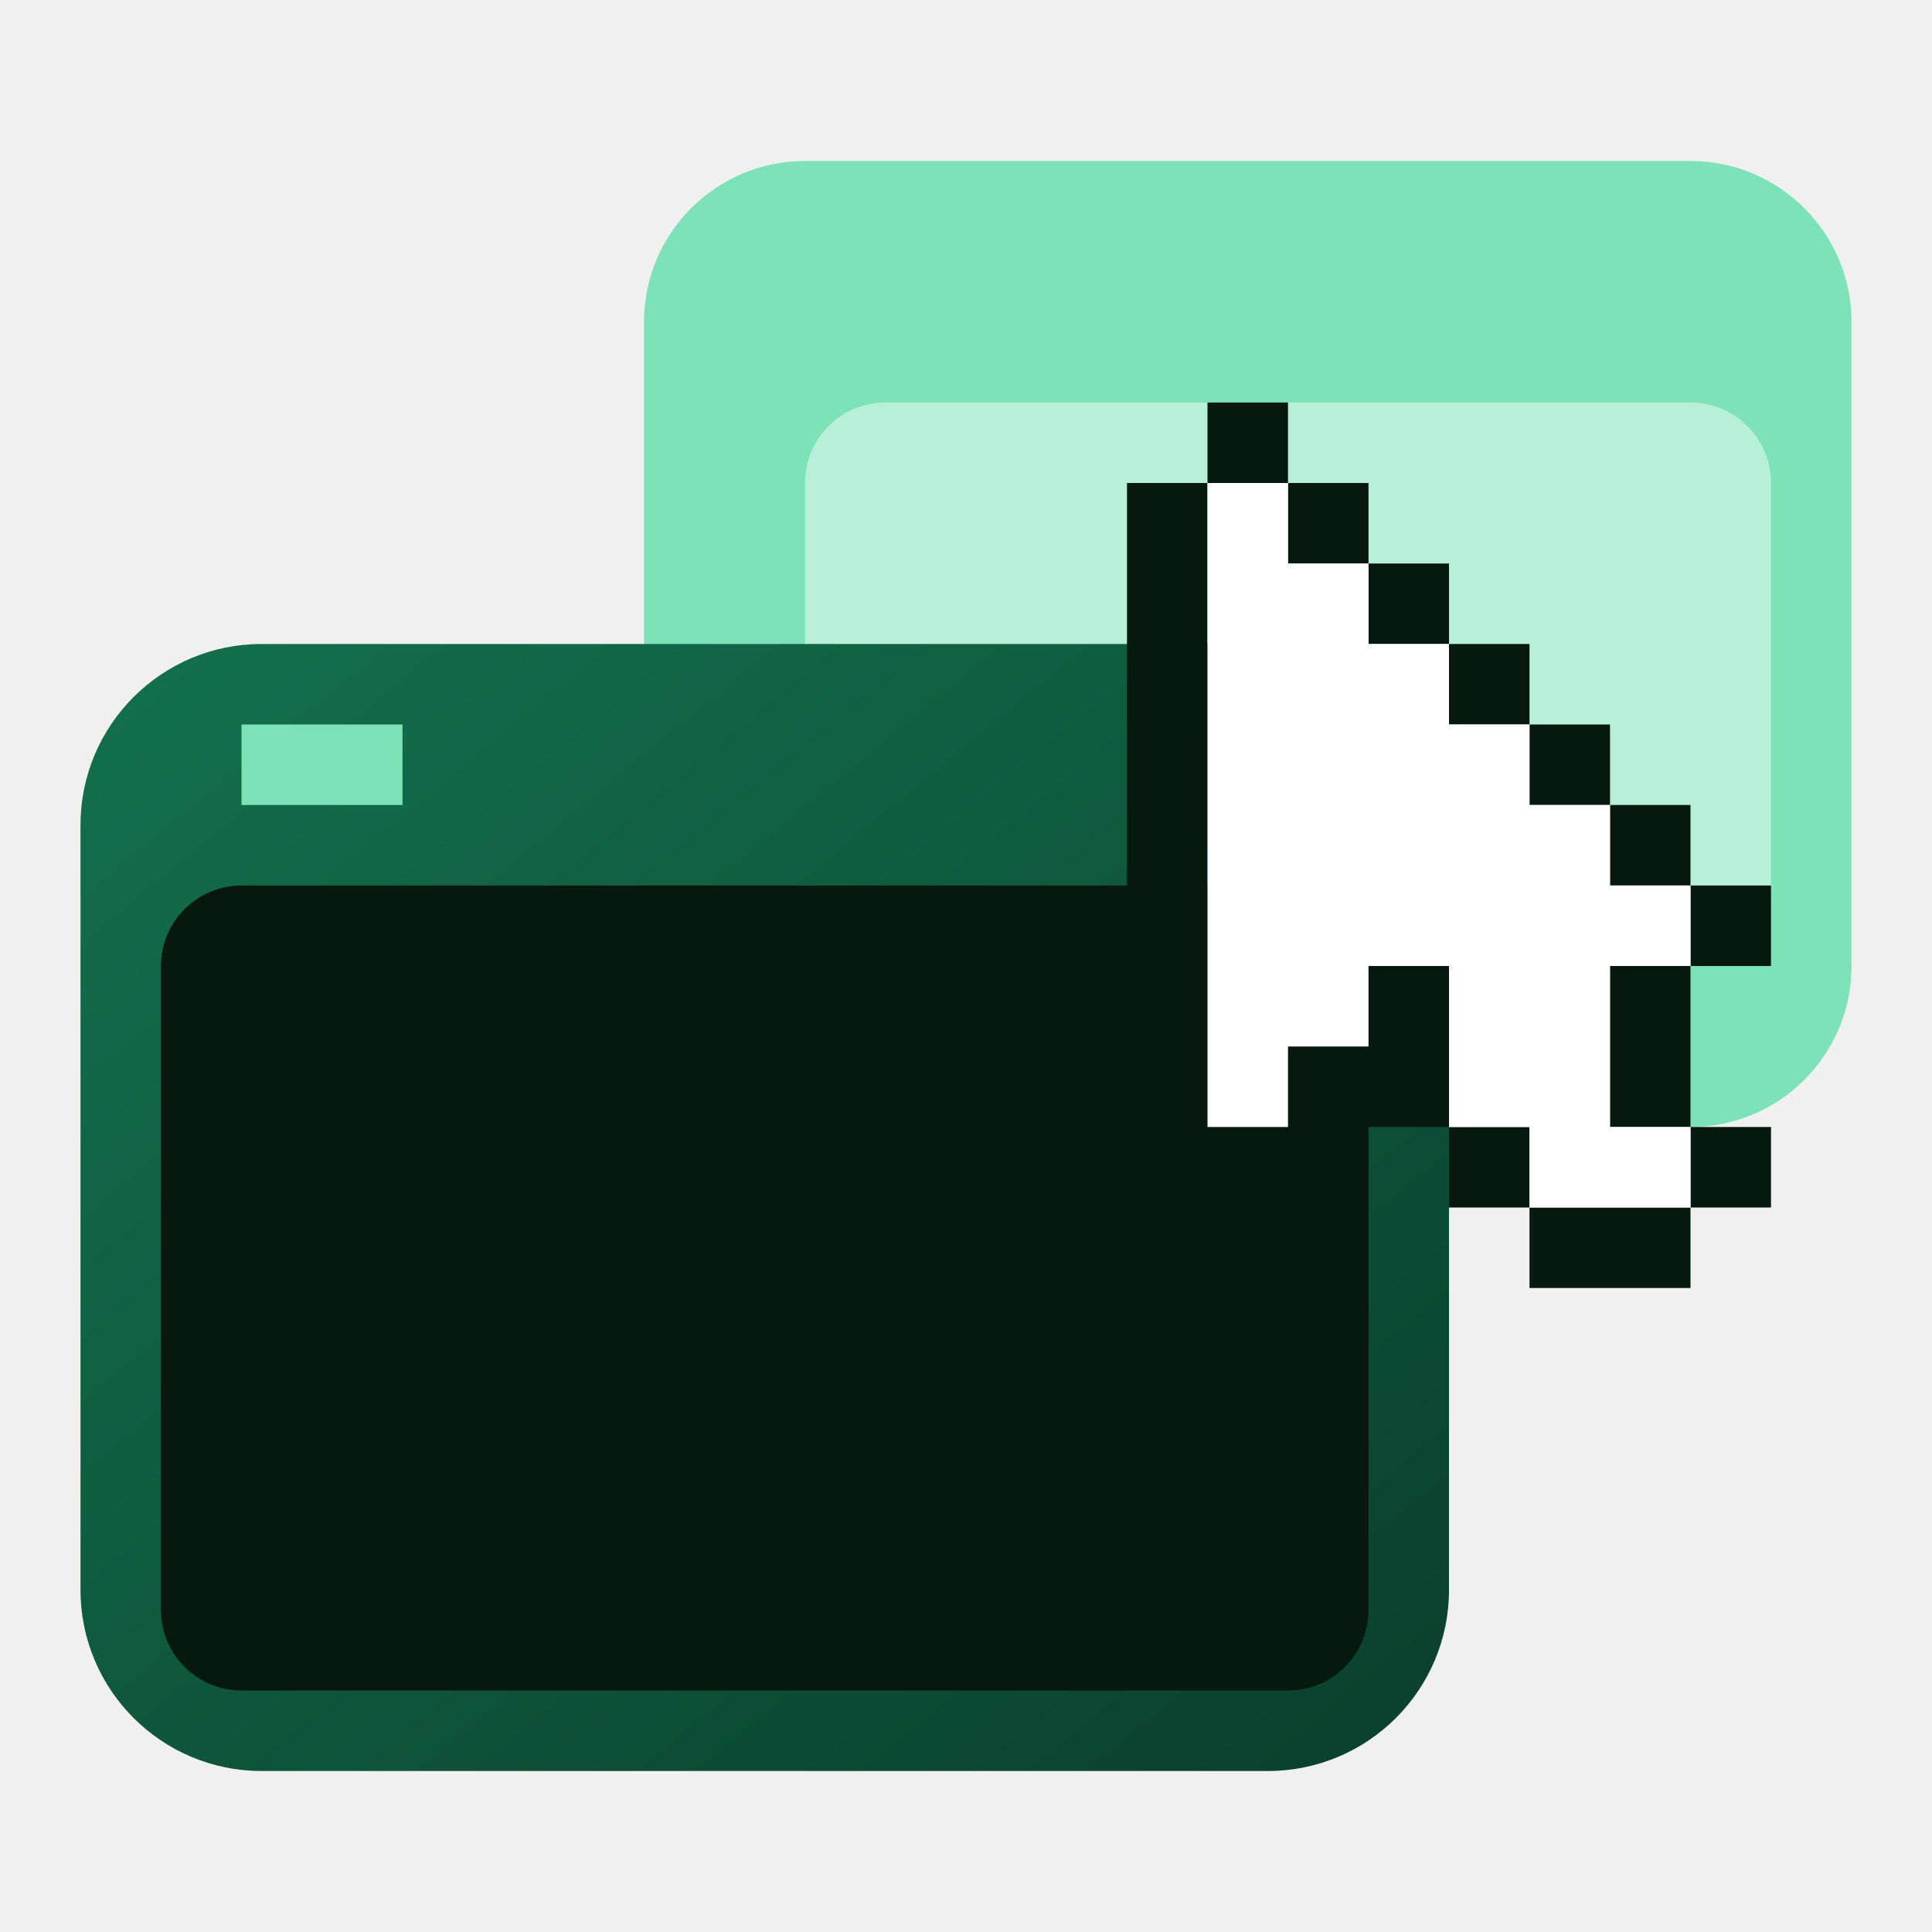
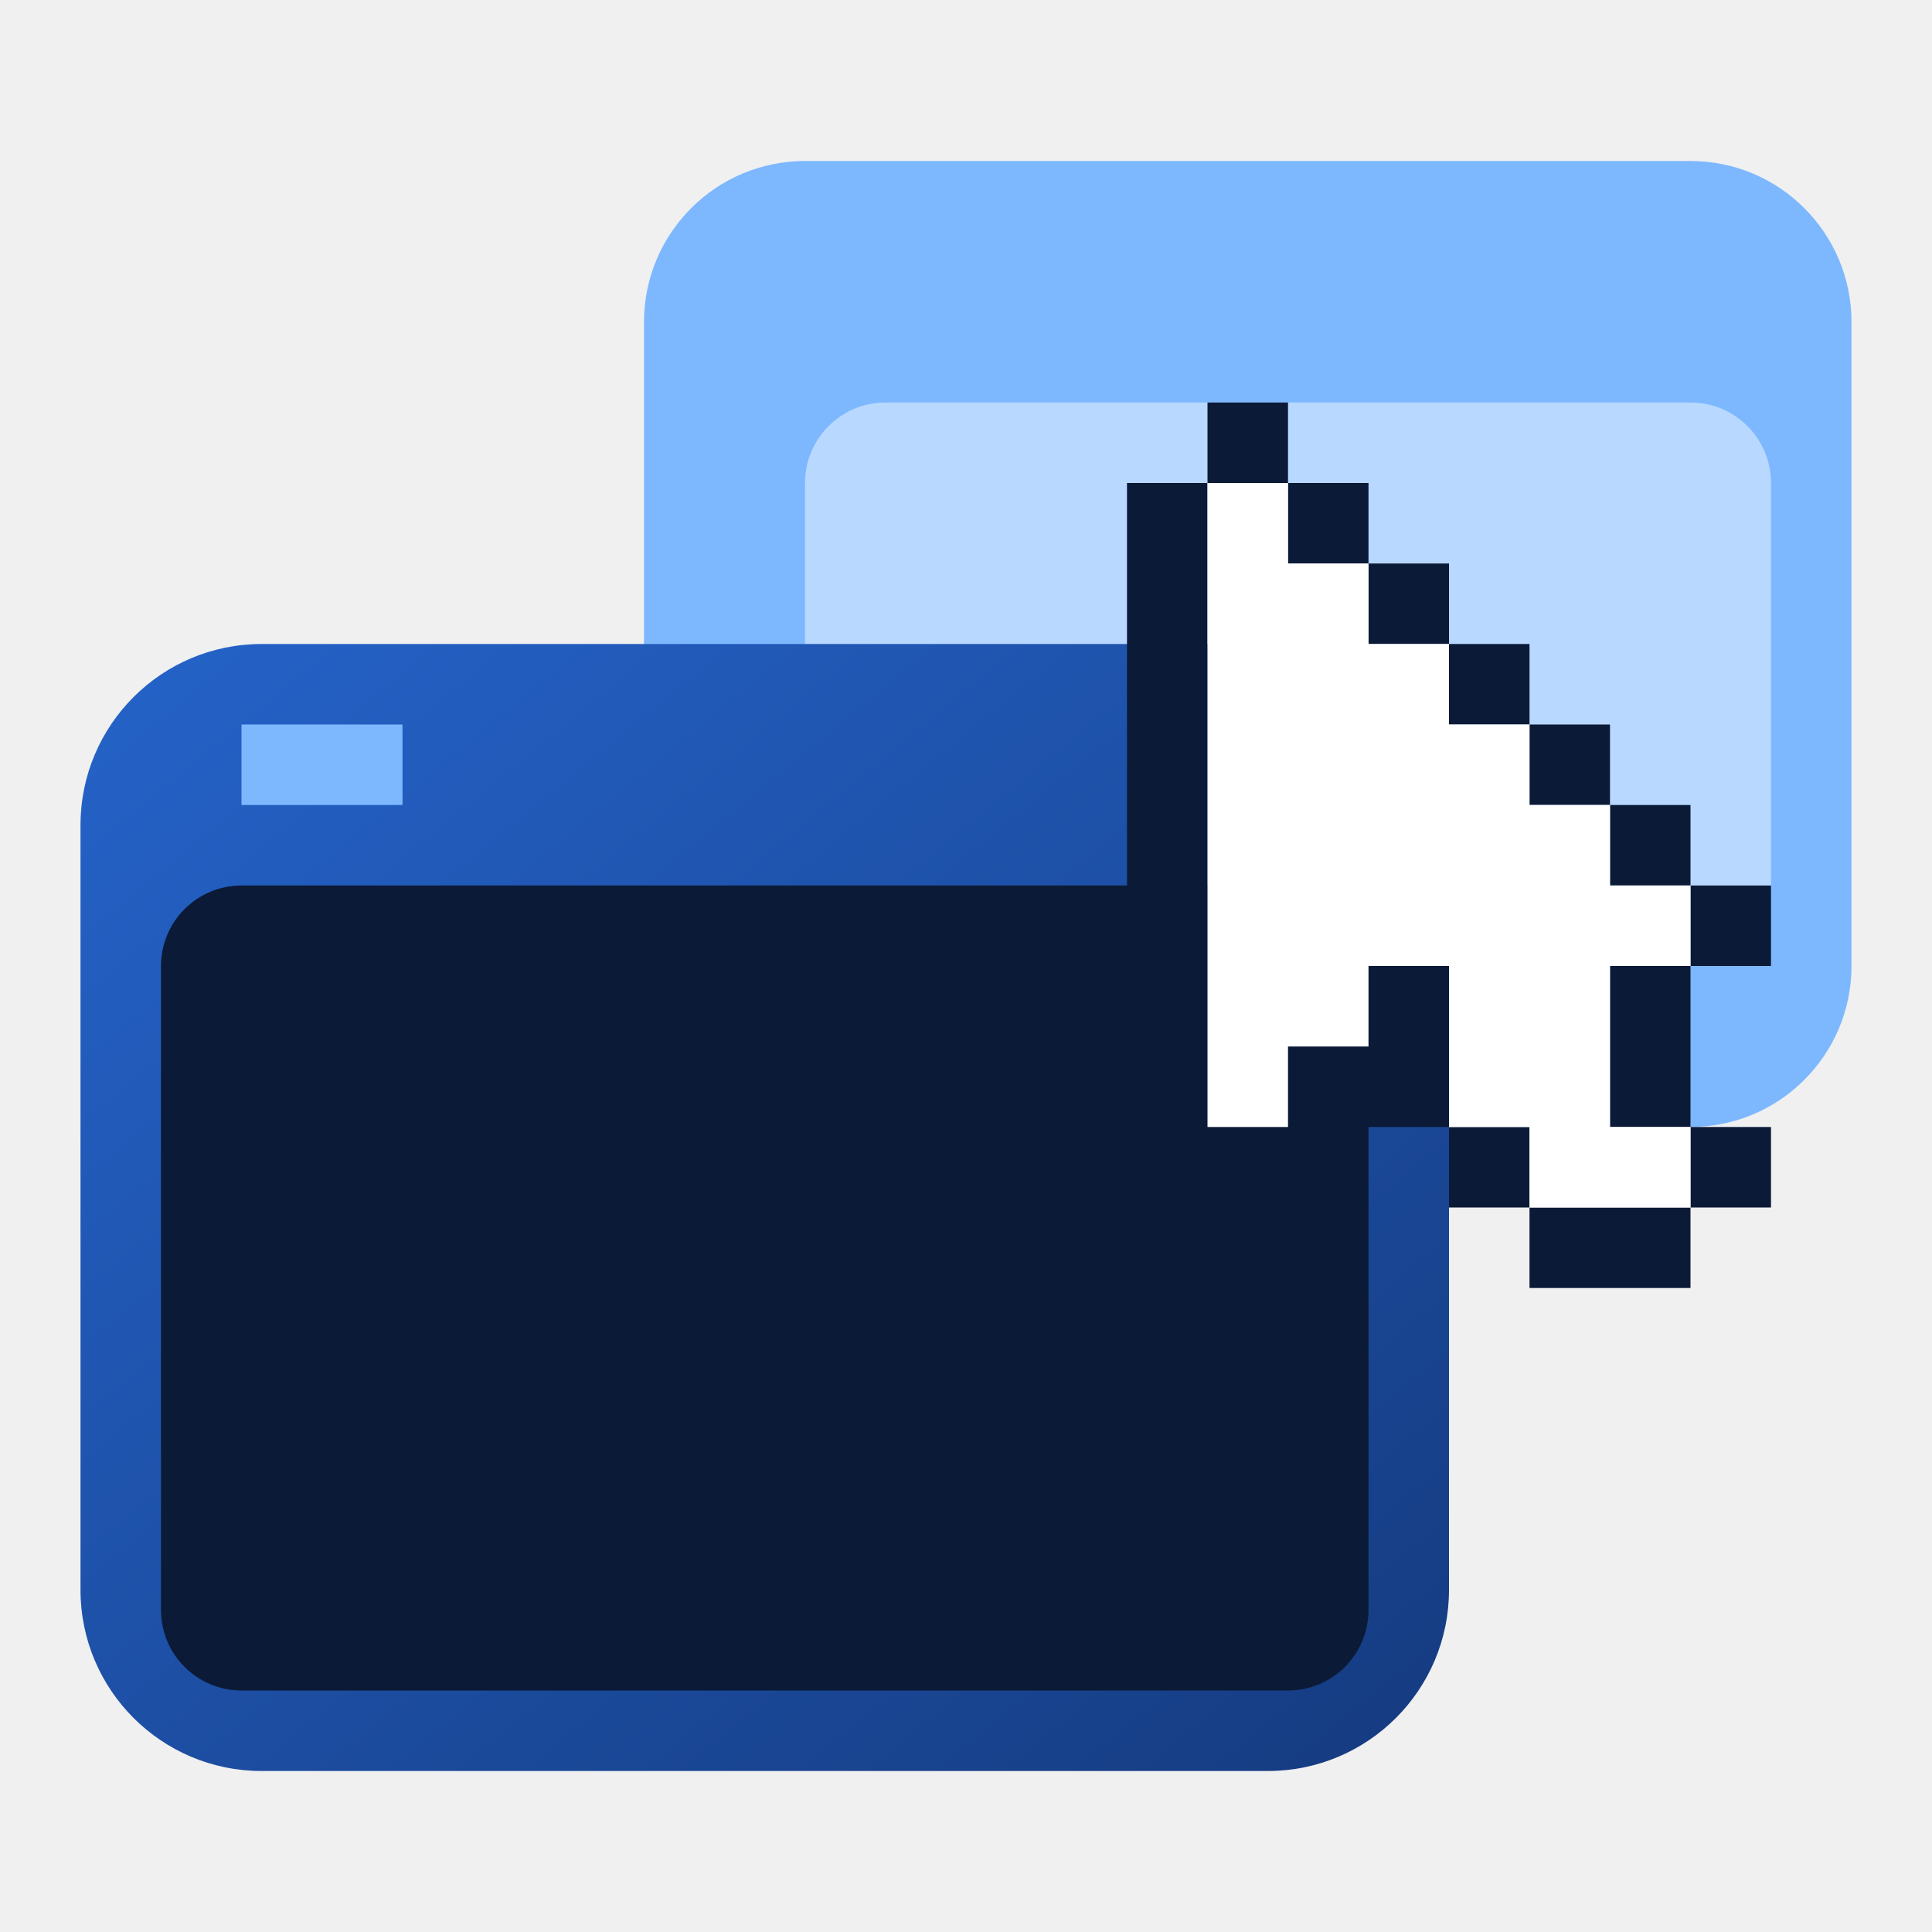
<svg xmlns="http://www.w3.org/2000/svg" viewBox="0 0 24 24">
  <defs>
    <linearGradient id="dwg" x1="0" y1="0" x2="1" y2="1">
-       <stop offset="0" stop-color="#13704F" />
-       <stop offset="1" stop-color="#0A3F2D" />
+       <stop offset="0" stop-color="#2563C9" />
+       <stop offset="1" stop-color="#153B80" />
    </linearGradient>
  </defs>
-   <rect x="8" y="2" width="15" height="12" rx="2" fill="#7EE2B8" />
+   <rect x="8" y="2" width="15" height="12" rx="2" fill="#7DB8FF" />
  <rect x="10" y="5" width="12" height="7" rx="1" fill="#FFFFFF" fill-opacity="0.45" />
  <rect x="1" y="8" width="17" height="14" rx="2.25" fill="url(#dwg)" />
-   <rect x="2" y="11" width="15" height="10" rx="1" fill="#06180F" />
-   <rect x="3" y="9" width="2" height="1" fill="#7EE2B8" />
-   <path fill="#06180F" d="M15 5h1v1h-1zM14 6h1v1h-1zM16 6h1v1h-1zM14 7h1v1h-1zM17 7h1v1h-1zM14 8h1v1h-1zM18 8h1v1h-1zM14 9h1v1h-1zM19 9h1v1h-1zM14 10h1v1h-1zM20 10h1v1h-1zM14 11h1v1h-1zM21 11h1v1h-1zM14 12h1v1h-1zM17 12h1v1h-1zM20 12h1v1h-1zM14 13h1v1h-1zM16 13h2v1h-2zM20 13h1v1h-1zM15 14h1v1h-1zM18 14h1v1h-1zM21 14h1v1h-1zM19 15h2v1h-2z" />
+   <rect x="2" y="11" width="15" height="10" rx="1" fill="#0B1A36" />
+   <rect x="3" y="9" width="2" height="1" fill="#7DB8FF" />
+   <path fill="#0B1A36" d="M15 5h1v1h-1zM14 6h1v1h-1zM16 6h1v1h-1zM14 7h1v1h-1zM17 7h1v1h-1zM14 8h1v1h-1zM18 8h1v1h-1zM14 9h1v1h-1zM19 9h1v1h-1zM14 10h1v1h-1zM20 10h1v1h-1zM14 11h1v1h-1zM21 11h1v1h-1zM14 12h1v1h-1zM17 12h1v1h-1zM20 12h1v1h-1zM14 13h1v1h-1zM16 13h2v1h-2zM20 13h1v1h-1zM15 14h1v1h-1zM18 14h1v1h-1zM21 14h1v1h-1zM19 15h2v1h-2z" />
  <path fill="#FFFFFF" d="M15 6h1v1h-1zM15 7h2v1h-2zM15 8h3v1h-3zM15 9h4v1h-4zM15 10h5v1h-5zM15 11h6v1h-6zM15 12h2v1h-2zM18 12h2v1h-2zM15 13h1v1h-1zM18 13h2v1h-2zM19 14h2v1h-2z" />
</svg>
